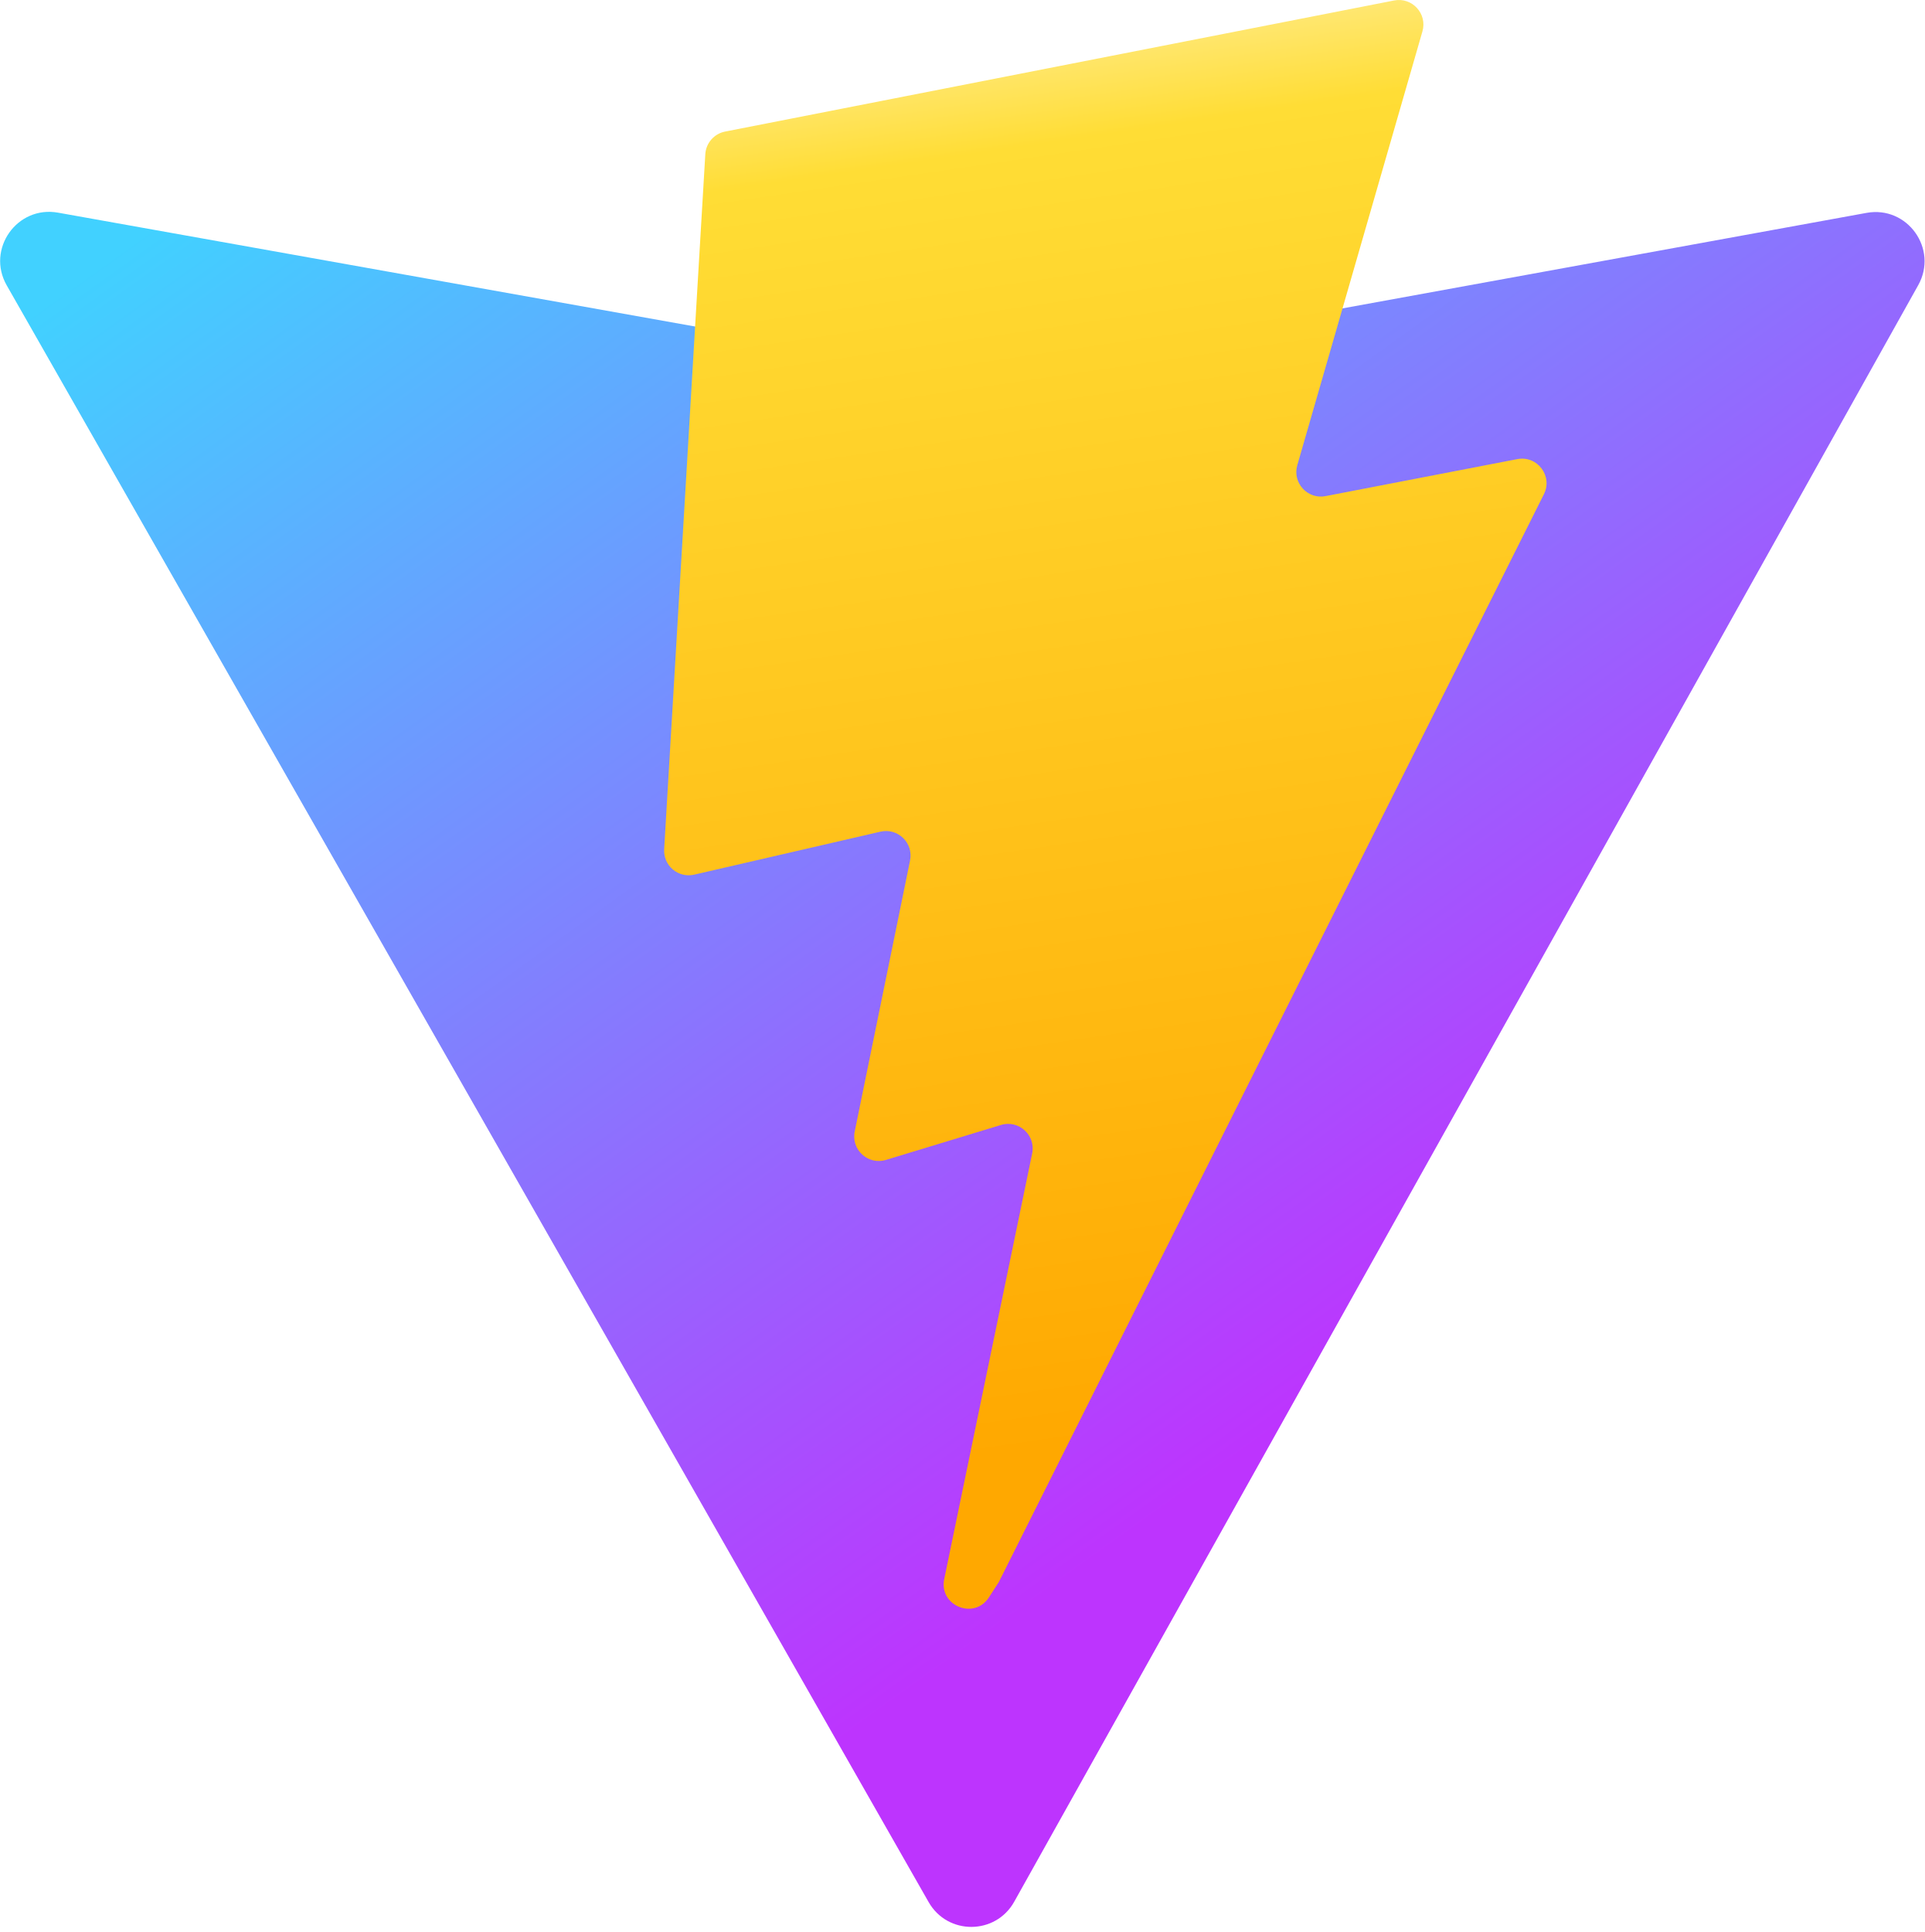
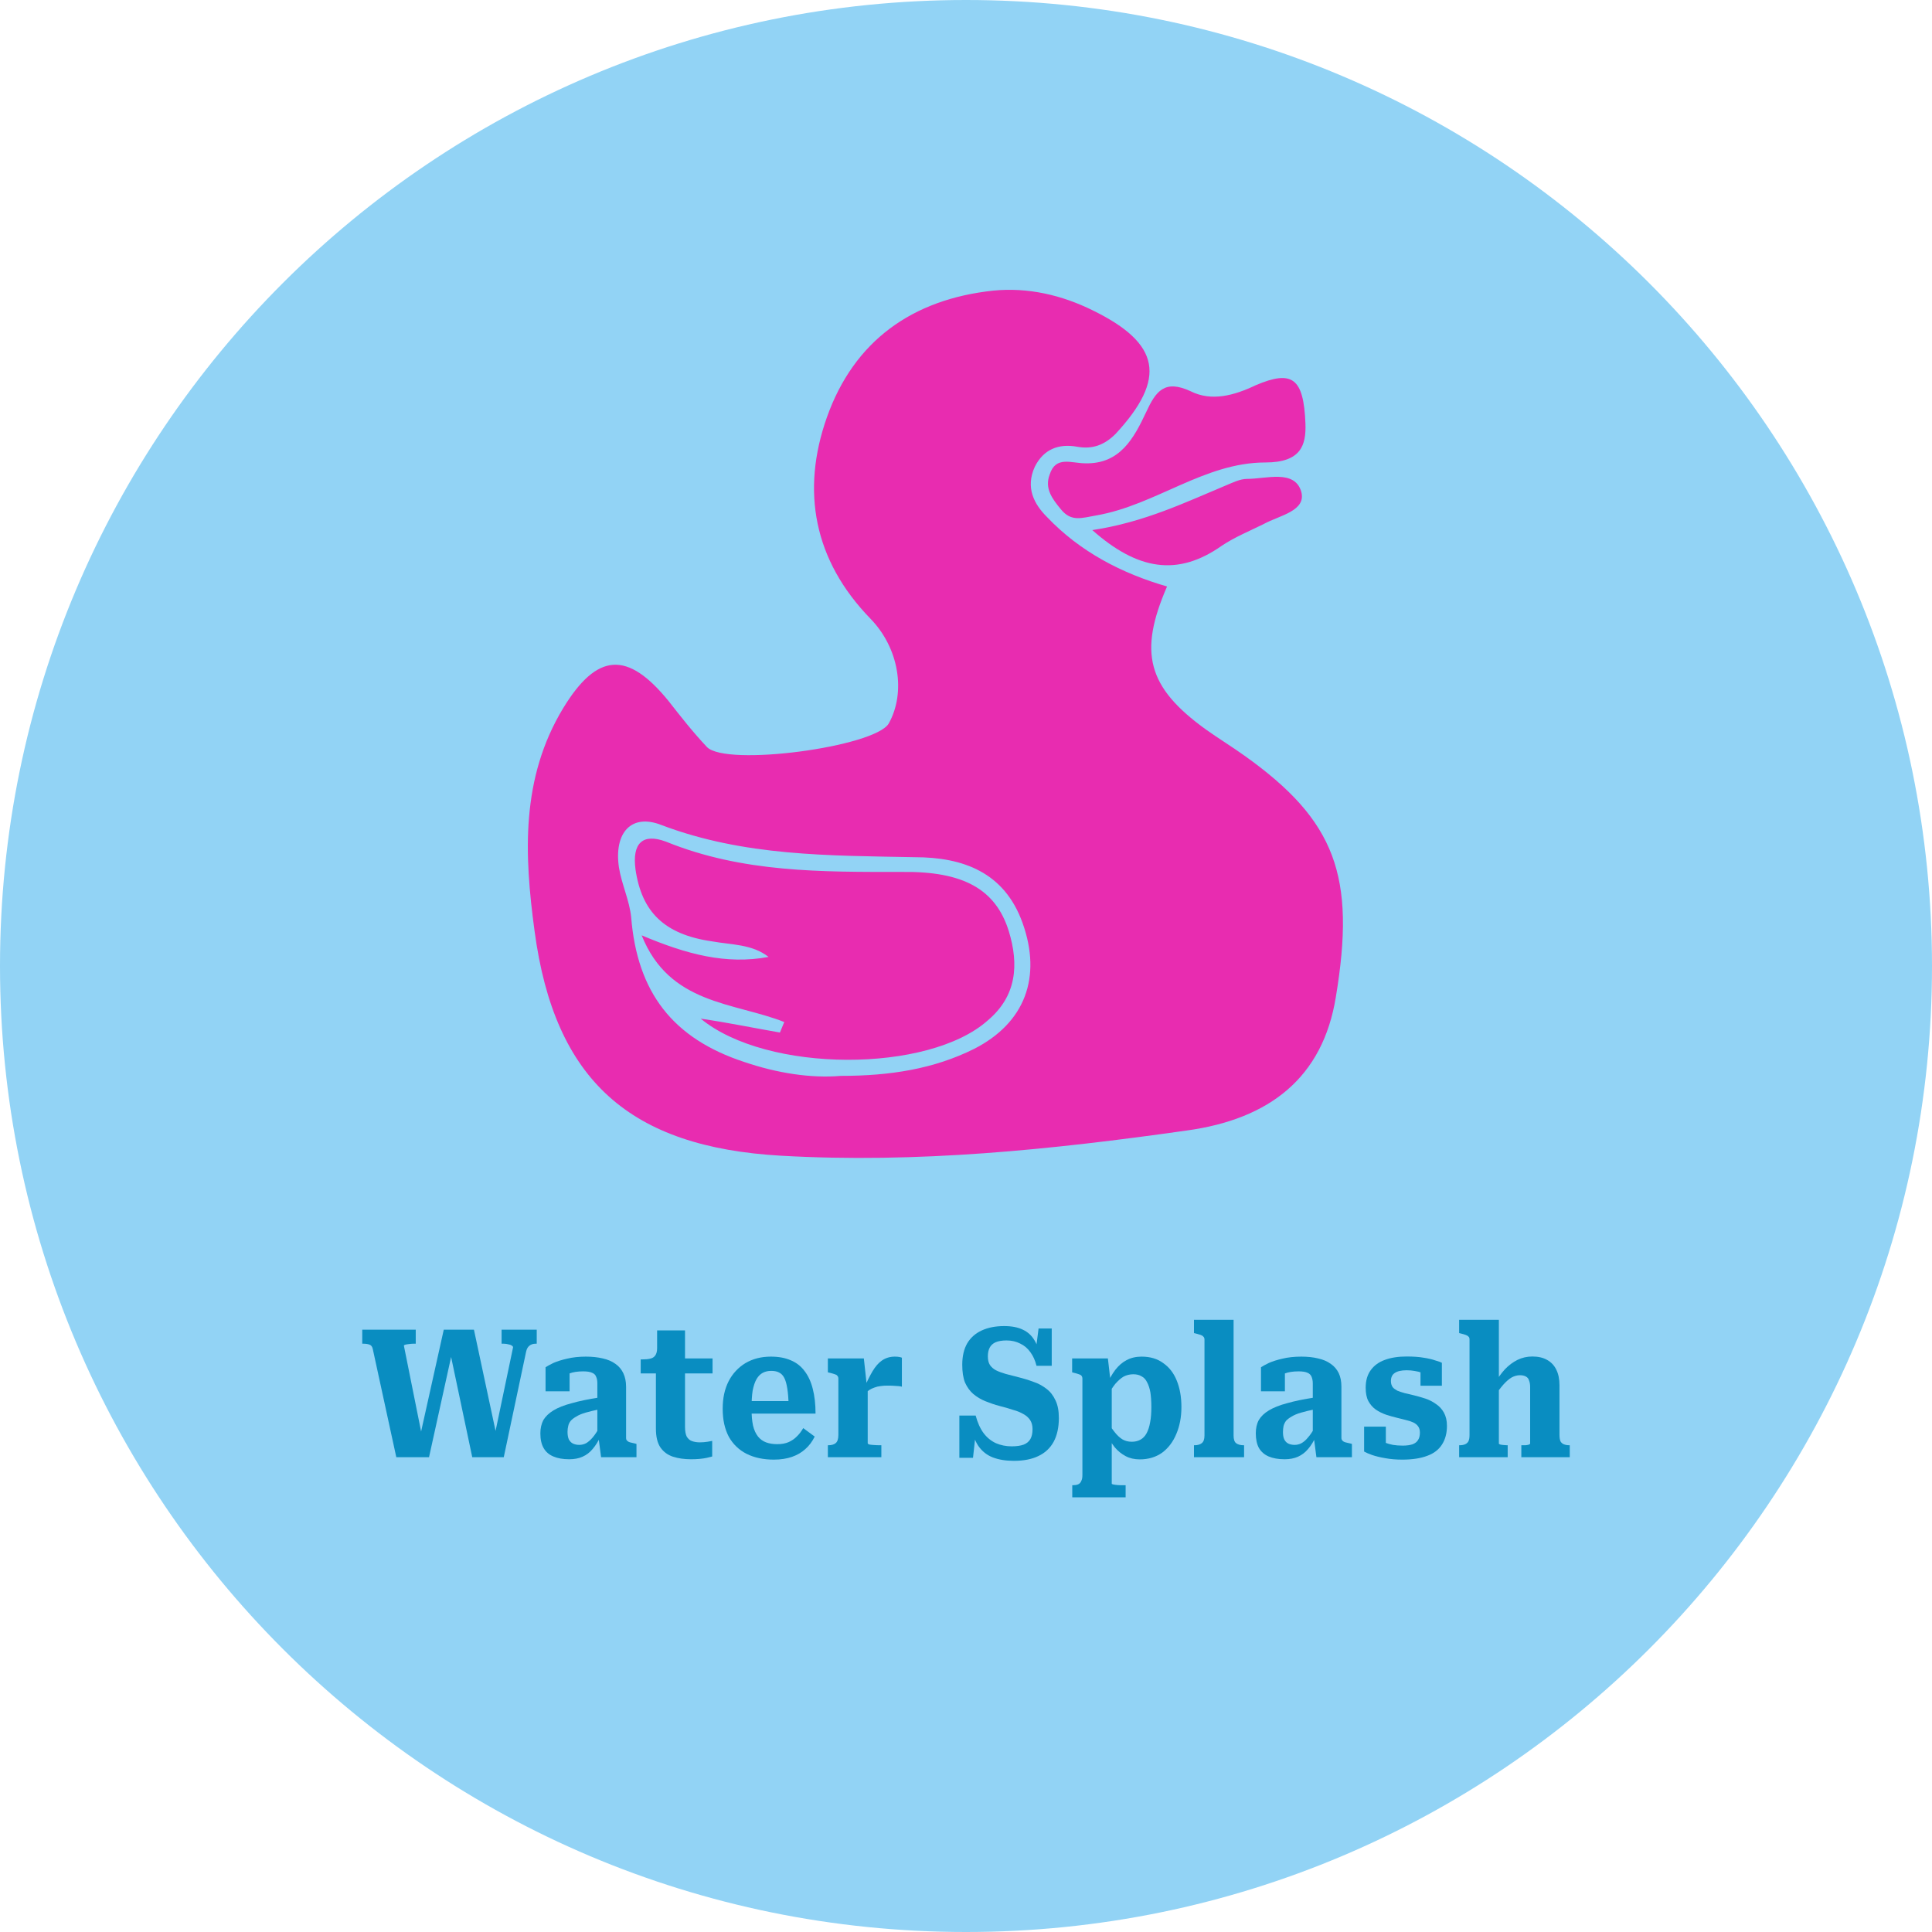
- <svg xmlns="http://www.w3.org/2000/svg" aria-hidden="true" role="img" class="iconify iconify--logos" width="31.88" height="32" preserveAspectRatio="xMidYMid meet" viewBox="0 0 256 257">
-   <defs>
-     <linearGradient id="IconifyId1813088fe1fbc01fb466" x1="-.828%" x2="57.636%" y1="7.652%" y2="78.411%">
-       <stop offset="0%" stop-color="#41D1FF" />
-       <stop offset="100%" stop-color="#BD34FE" />
-     </linearGradient>
-     <linearGradient id="IconifyId1813088fe1fbc01fb467" x1="43.376%" x2="50.316%" y1="2.242%" y2="89.03%">
-       <stop offset="0%" stop-color="#FFEA83" />
-       <stop offset="8.333%" stop-color="#FFDD35" />
-       <stop offset="100%" stop-color="#FFA800" />
-     </linearGradient>
-   </defs>
-   <path fill="url(#IconifyId1813088fe1fbc01fb466)" d="M255.153 37.938L134.897 252.976c-2.483 4.44-8.862 4.466-11.382.048L.875 37.958c-2.746-4.814 1.371-10.646 6.827-9.67l120.385 21.517a6.537 6.537 0 0 0 2.322-.004l117.867-21.483c5.438-.991 9.574 4.796 6.877 9.62Z" />
-   <path fill="url(#IconifyId1813088fe1fbc01fb467)" d="M185.432.063L96.44 17.501a3.268 3.268 0 0 0-2.634 3.014l-5.474 92.456a3.268 3.268 0 0 0 3.997 3.378l24.777-5.718c2.318-.535 4.413 1.507 3.936 3.838l-7.361 36.047c-.495 2.426 1.782 4.5 4.151 3.78l15.304-4.649c2.372-.72 4.652 1.36 4.15 3.788l-11.698 56.621c-.732 3.542 3.979 5.473 5.943 2.437l1.313-2.028l72.516-144.72c1.215-2.423-.88-5.186-3.54-4.672l-25.505 4.922c-2.396.462-4.435-1.77-3.759-4.114l16.646-57.705c.677-2.35-1.37-4.583-3.769-4.113Z" />
+ <svg xmlns="http://www.w3.org/2000/svg" width="16" height="16" viewBox="0 0 16 16" fill="none">
+   <path d="M16 8C16 12.418 12.418 16 8 16C3.582 16 0 12.418 0 8C0 3.582 3.582 0 8 0C12.418 0 16 3.582 16 8Z" fill="#92D3F5" />
+   <path d="M10.306 6.258C10.206 6.186 10.09 6.115 9.989 6.043C9.5 5.691 9.428 5.403 9.665 4.857C9.291 4.749 8.945 4.57 8.671 4.282C8.563 4.174 8.491 4.038 8.57 3.865C8.642 3.722 8.765 3.671 8.923 3.7C9.046 3.722 9.147 3.686 9.24 3.592C9.665 3.132 9.608 2.845 9.053 2.572C8.793 2.443 8.512 2.378 8.224 2.407C7.554 2.479 7.072 2.824 6.848 3.456C6.632 4.067 6.74 4.641 7.208 5.123C7.446 5.367 7.504 5.734 7.36 5.992C7.244 6.186 6.012 6.352 5.854 6.186C5.739 6.064 5.638 5.935 5.537 5.806C5.198 5.389 4.946 5.403 4.665 5.863C4.312 6.445 4.341 7.077 4.427 7.71C4.593 8.953 5.22 9.499 6.466 9.571C7.597 9.636 8.707 9.521 9.824 9.363C10.515 9.269 10.955 8.924 11.063 8.256C11.229 7.257 11.063 6.797 10.306 6.258ZM8.066 8.687C7.734 8.852 7.374 8.91 6.963 8.91C6.718 8.931 6.437 8.888 6.164 8.795C5.573 8.601 5.277 8.22 5.227 7.595C5.213 7.458 5.148 7.322 5.126 7.185C5.083 6.898 5.227 6.733 5.479 6.833C6.164 7.092 6.863 7.085 7.576 7.099C7.972 7.099 8.318 7.221 8.469 7.645C8.628 8.091 8.491 8.471 8.066 8.687ZM8.988 3.837C8.873 3.837 8.743 3.772 8.693 3.93C8.649 4.045 8.714 4.131 8.786 4.218C8.873 4.325 8.959 4.289 9.082 4.268C9.572 4.182 9.975 3.83 10.479 3.83C10.775 3.83 10.818 3.686 10.811 3.506C10.796 3.132 10.703 3.061 10.4 3.19C10.22 3.276 10.033 3.327 9.86 3.24C9.644 3.14 9.572 3.24 9.492 3.413C9.391 3.628 9.276 3.844 8.988 3.837ZM10.328 3.966C10.271 3.966 10.213 3.995 10.162 4.016C9.817 4.16 9.478 4.325 9.046 4.39C9.42 4.721 9.752 4.778 10.119 4.519C10.227 4.447 10.35 4.397 10.465 4.34C10.595 4.268 10.825 4.232 10.775 4.067C10.717 3.887 10.487 3.966 10.328 3.966ZM7.468 7.221C6.805 7.221 6.149 7.228 5.515 6.97C5.321 6.898 5.234 6.984 5.263 7.2C5.314 7.552 5.501 7.739 5.897 7.796C6.056 7.825 6.229 7.818 6.365 7.925C6.012 7.99 5.688 7.904 5.314 7.746C5.544 8.321 6.077 8.299 6.495 8.464L6.459 8.551C6.25 8.515 6.041 8.471 5.803 8.436C6.351 8.888 7.691 8.888 8.181 8.45C8.419 8.249 8.44 7.99 8.354 7.71C8.246 7.365 7.979 7.214 7.468 7.221Z" fill="#E82CB0" />
+   <path d="M3 11.012H3.443V11.128H3.425C3.412 11.128 3.399 11.129 3.387 11.131C3.375 11.132 3.365 11.134 3.356 11.136C3.349 11.138 3.345 11.141 3.345 11.145L3.497 11.903L3.479 11.893L3.675 11.012H3.925L4.114 11.897L4.092 11.908L4.249 11.158C4.249 11.152 4.245 11.147 4.237 11.143C4.231 11.138 4.222 11.135 4.209 11.133C4.198 11.13 4.186 11.128 4.172 11.128H4.154V11.012H4.445V11.128H4.436C4.414 11.128 4.397 11.134 4.384 11.145C4.371 11.155 4.362 11.171 4.357 11.194L4.172 12.068H3.911L3.726 11.191L3.746 11.192L3.553 12.068H3.282L3.087 11.171C3.083 11.152 3.074 11.141 3.061 11.136C3.048 11.131 3.031 11.128 3.01 11.128H3V11.012Z" fill="#098DC1" />
+   <path d="M4.965 11.573V11.671C4.92 11.68 4.881 11.69 4.849 11.699C4.818 11.708 4.792 11.719 4.773 11.731C4.753 11.742 4.738 11.754 4.727 11.766C4.716 11.779 4.709 11.794 4.706 11.809C4.702 11.824 4.7 11.841 4.7 11.859C4.7 11.884 4.704 11.905 4.711 11.921C4.72 11.937 4.731 11.948 4.745 11.955C4.76 11.962 4.777 11.966 4.798 11.966C4.817 11.966 4.836 11.961 4.854 11.952C4.871 11.942 4.889 11.927 4.907 11.906C4.925 11.885 4.944 11.857 4.964 11.821L4.977 11.888C4.956 11.934 4.933 11.971 4.908 12C4.884 12.029 4.856 12.05 4.824 12.064C4.793 12.078 4.756 12.085 4.714 12.085C4.662 12.085 4.618 12.077 4.583 12.062C4.547 12.047 4.52 12.024 4.502 11.992C4.484 11.961 4.475 11.92 4.475 11.87C4.475 11.828 4.484 11.791 4.5 11.76C4.518 11.73 4.546 11.703 4.584 11.68C4.622 11.657 4.672 11.637 4.734 11.621C4.796 11.603 4.873 11.587 4.965 11.573ZM4.978 12.068L4.956 11.9H4.947V11.457C4.947 11.435 4.944 11.417 4.937 11.402C4.932 11.387 4.921 11.376 4.904 11.369C4.887 11.361 4.862 11.357 4.83 11.357C4.783 11.357 4.745 11.363 4.714 11.375C4.684 11.386 4.664 11.398 4.653 11.409C4.646 11.405 4.643 11.4 4.643 11.393C4.643 11.385 4.646 11.377 4.651 11.369C4.657 11.361 4.665 11.355 4.676 11.35C4.687 11.345 4.701 11.342 4.717 11.342V11.522H4.518V11.323C4.533 11.313 4.555 11.301 4.584 11.287C4.614 11.274 4.651 11.262 4.696 11.252C4.741 11.241 4.793 11.235 4.852 11.235C4.904 11.235 4.951 11.24 4.992 11.25C5.033 11.259 5.068 11.274 5.097 11.295C5.126 11.315 5.147 11.341 5.162 11.372C5.177 11.404 5.185 11.441 5.185 11.484V11.908C5.185 11.918 5.187 11.925 5.193 11.931C5.199 11.937 5.207 11.942 5.218 11.945C5.23 11.948 5.245 11.951 5.261 11.955L5.271 11.958V12.068H4.978Z" fill="#098DC1" />
+   <path d="M5.306 11.374V11.258H5.32C5.345 11.258 5.367 11.256 5.384 11.252C5.403 11.248 5.417 11.239 5.426 11.226C5.436 11.213 5.442 11.192 5.442 11.165L5.585 11.25H5.901V11.374H5.306ZM5.673 11.817C5.673 11.852 5.678 11.878 5.687 11.897C5.698 11.915 5.712 11.928 5.729 11.934C5.748 11.941 5.77 11.945 5.795 11.945C5.818 11.945 5.84 11.943 5.859 11.94C5.879 11.936 5.892 11.934 5.898 11.933V12.062C5.887 12.065 5.872 12.069 5.854 12.073C5.836 12.077 5.816 12.08 5.794 12.082C5.771 12.084 5.748 12.085 5.724 12.085C5.668 12.085 5.618 12.078 5.574 12.064C5.531 12.05 5.496 12.025 5.47 11.988C5.444 11.95 5.432 11.898 5.432 11.83V11.277L5.442 11.264V11.018H5.673V11.817Z" fill="#098DC1" />
+   <path d="M6.224 11.665C6.224 11.721 6.228 11.767 6.236 11.805C6.245 11.843 6.259 11.873 6.277 11.896C6.295 11.919 6.318 11.935 6.344 11.945C6.371 11.955 6.402 11.96 6.437 11.96C6.474 11.96 6.505 11.954 6.531 11.943C6.557 11.931 6.58 11.916 6.599 11.896C6.62 11.876 6.637 11.853 6.652 11.827L6.747 11.897C6.727 11.938 6.701 11.973 6.669 12.001C6.638 12.029 6.602 12.05 6.559 12.065C6.516 12.08 6.466 12.088 6.409 12.088C6.323 12.088 6.247 12.072 6.183 12.04C6.12 12.008 6.071 11.961 6.036 11.899C6.002 11.835 5.985 11.758 5.985 11.667C5.985 11.579 6.001 11.504 6.034 11.439C6.067 11.375 6.114 11.325 6.173 11.289C6.234 11.253 6.304 11.235 6.384 11.235C6.448 11.235 6.502 11.245 6.548 11.265C6.594 11.284 6.632 11.313 6.662 11.353C6.693 11.393 6.716 11.442 6.731 11.502C6.746 11.56 6.754 11.629 6.754 11.707H6.154V11.603H6.56L6.531 11.643C6.53 11.584 6.526 11.536 6.52 11.499C6.514 11.461 6.506 11.432 6.495 11.411C6.484 11.39 6.47 11.375 6.451 11.366C6.434 11.357 6.412 11.353 6.387 11.353C6.361 11.353 6.338 11.358 6.317 11.369C6.298 11.379 6.28 11.396 6.266 11.42C6.252 11.444 6.241 11.476 6.233 11.517C6.227 11.556 6.224 11.606 6.224 11.665Z" fill="#098DC1" />
+   <path d="M7.469 11.244V11.484C7.463 11.482 7.453 11.48 7.439 11.479C7.425 11.478 7.41 11.477 7.394 11.476C7.378 11.475 7.363 11.475 7.349 11.475C7.329 11.475 7.31 11.476 7.292 11.479C7.274 11.481 7.257 11.485 7.242 11.491C7.227 11.496 7.212 11.503 7.198 11.512C7.185 11.521 7.172 11.532 7.159 11.546L7.154 11.502C7.179 11.443 7.203 11.395 7.226 11.356C7.25 11.316 7.276 11.286 7.304 11.267C7.334 11.246 7.37 11.235 7.411 11.235C7.426 11.235 7.438 11.236 7.448 11.238C7.459 11.24 7.466 11.242 7.469 11.244ZM6.856 12.068V11.969H6.86C6.886 11.969 6.906 11.963 6.92 11.952C6.935 11.94 6.943 11.918 6.943 11.884V11.417C6.943 11.407 6.94 11.399 6.934 11.393C6.93 11.387 6.922 11.383 6.911 11.38C6.899 11.376 6.886 11.372 6.869 11.368L6.856 11.365V11.25H7.154L7.179 11.479L7.186 11.481V11.951C7.186 11.956 7.19 11.96 7.2 11.963C7.21 11.965 7.223 11.966 7.237 11.967C7.252 11.968 7.267 11.969 7.282 11.969H7.299V12.068H6.856Z" fill="#098DC1" />
+   <path d="M8.378 11.978C8.419 11.978 8.452 11.973 8.477 11.964C8.502 11.954 8.521 11.939 8.533 11.918C8.545 11.897 8.551 11.87 8.551 11.835C8.551 11.805 8.544 11.78 8.531 11.76C8.518 11.741 8.5 11.724 8.476 11.711C8.452 11.697 8.424 11.685 8.39 11.676C8.357 11.665 8.32 11.654 8.279 11.644C8.237 11.633 8.197 11.619 8.16 11.604C8.123 11.589 8.09 11.569 8.061 11.545C8.032 11.52 8.009 11.488 7.992 11.45C7.976 11.41 7.969 11.361 7.969 11.302C7.969 11.231 7.983 11.172 8.01 11.125C8.038 11.078 8.078 11.042 8.131 11.018C8.183 10.994 8.245 10.982 8.316 10.982C8.379 10.982 8.43 10.992 8.471 11.012C8.512 11.031 8.545 11.061 8.569 11.103C8.593 11.144 8.611 11.197 8.622 11.262L8.576 11.198L8.601 11.002H8.71V11.311H8.584C8.573 11.267 8.556 11.229 8.533 11.198C8.51 11.166 8.483 11.143 8.449 11.127C8.416 11.11 8.379 11.101 8.336 11.101C8.299 11.101 8.268 11.106 8.245 11.116C8.223 11.126 8.206 11.141 8.196 11.161C8.186 11.18 8.181 11.204 8.181 11.232C8.181 11.261 8.186 11.285 8.198 11.304C8.21 11.322 8.226 11.336 8.248 11.348C8.27 11.359 8.297 11.369 8.328 11.378C8.359 11.386 8.394 11.395 8.432 11.405C8.477 11.416 8.519 11.429 8.559 11.444C8.599 11.457 8.635 11.477 8.667 11.502C8.699 11.526 8.723 11.558 8.741 11.597C8.76 11.636 8.769 11.684 8.769 11.744C8.769 11.822 8.754 11.888 8.726 11.94C8.697 11.993 8.654 12.033 8.598 12.059C8.544 12.085 8.476 12.098 8.397 12.098C8.331 12.098 8.273 12.089 8.223 12.07C8.173 12.051 8.133 12.019 8.101 11.973C8.071 11.927 8.049 11.863 8.037 11.783L8.083 11.844L8.058 12.073H7.945V11.723H8.08C8.096 11.783 8.118 11.831 8.146 11.869C8.175 11.907 8.209 11.934 8.248 11.952C8.288 11.969 8.331 11.978 8.378 11.978Z" fill="#098DC1" />
+   <path d="M9.322 12.4H8.88V12.3H8.884C8.901 12.3 8.916 12.298 8.928 12.293C8.94 12.288 8.949 12.279 8.954 12.266C8.961 12.254 8.964 12.237 8.964 12.216V11.417C8.964 11.407 8.961 11.399 8.956 11.393C8.951 11.387 8.943 11.383 8.932 11.38C8.921 11.376 8.907 11.372 8.89 11.368L8.879 11.365V11.25H9.175L9.2 11.466L9.207 11.47V12.287C9.207 12.29 9.212 12.292 9.221 12.294C9.231 12.296 9.244 12.298 9.259 12.299C9.274 12.3 9.288 12.3 9.303 12.3H9.322V12.4ZM9.439 12.086C9.395 12.086 9.356 12.077 9.322 12.059C9.288 12.041 9.258 12.017 9.231 11.985C9.205 11.952 9.182 11.913 9.162 11.867L9.164 11.766C9.188 11.803 9.21 11.834 9.231 11.86C9.251 11.886 9.273 11.906 9.295 11.92C9.317 11.933 9.343 11.94 9.373 11.94C9.401 11.94 9.425 11.934 9.446 11.922C9.466 11.911 9.483 11.893 9.496 11.869C9.509 11.844 9.519 11.814 9.525 11.778C9.532 11.743 9.535 11.7 9.535 11.652C9.535 11.605 9.532 11.565 9.527 11.531C9.521 11.498 9.512 11.47 9.5 11.448C9.489 11.425 9.474 11.408 9.454 11.398C9.436 11.387 9.413 11.381 9.386 11.381C9.356 11.381 9.329 11.388 9.306 11.4C9.283 11.413 9.26 11.434 9.236 11.461C9.214 11.489 9.19 11.525 9.164 11.57L9.162 11.475C9.185 11.424 9.209 11.381 9.236 11.345C9.263 11.31 9.295 11.282 9.33 11.264C9.365 11.245 9.407 11.235 9.454 11.235C9.526 11.235 9.586 11.253 9.634 11.289C9.684 11.324 9.721 11.372 9.746 11.435C9.771 11.497 9.784 11.569 9.784 11.652C9.784 11.735 9.77 11.809 9.742 11.875C9.715 11.94 9.676 11.992 9.625 12.03C9.573 12.067 9.511 12.086 9.439 12.086Z" fill="#098DC1" />
+   <path d="M10.216 10.93V11.888C10.216 11.92 10.223 11.941 10.237 11.952C10.252 11.963 10.273 11.969 10.299 11.969H10.303V12.068H9.888V11.969H9.892C9.918 11.969 9.938 11.963 9.952 11.952C9.967 11.941 9.975 11.92 9.975 11.888V11.094C9.975 11.083 9.972 11.075 9.966 11.07C9.962 11.064 9.954 11.059 9.943 11.055C9.931 11.051 9.917 11.047 9.901 11.043L9.888 11.04V10.93H10.216Z" fill="#098DC1" />
+   <path d="M10.89 11.573V11.671C10.844 11.68 10.806 11.69 10.774 11.699C10.742 11.708 10.717 11.719 10.697 11.731C10.678 11.742 10.662 11.754 10.651 11.766C10.641 11.779 10.634 11.794 10.63 11.809C10.627 11.824 10.625 11.841 10.625 11.859C10.625 11.884 10.628 11.905 10.636 11.921C10.644 11.937 10.655 11.948 10.669 11.955C10.684 11.962 10.702 11.966 10.722 11.966C10.742 11.966 10.761 11.961 10.778 11.952C10.796 11.942 10.814 11.927 10.831 11.906C10.85 11.885 10.869 11.857 10.889 11.821L10.901 11.888C10.881 11.934 10.858 11.971 10.833 12C10.809 12.029 10.78 12.05 10.749 12.064C10.717 12.078 10.681 12.085 10.639 12.085C10.586 12.085 10.543 12.077 10.507 12.062C10.472 12.047 10.445 12.024 10.426 11.992C10.409 11.961 10.4 11.92 10.4 11.87C10.4 11.828 10.408 11.791 10.425 11.76C10.443 11.73 10.47 11.703 10.509 11.68C10.547 11.657 10.597 11.637 10.658 11.621C10.72 11.603 10.798 11.587 10.89 11.573ZM10.902 12.068L10.88 11.9H10.872V11.457C10.872 11.435 10.868 11.417 10.862 11.402C10.856 11.387 10.845 11.376 10.829 11.369C10.812 11.361 10.787 11.357 10.755 11.357C10.708 11.357 10.669 11.363 10.639 11.375C10.609 11.386 10.588 11.398 10.577 11.409C10.571 11.405 10.567 11.4 10.567 11.393C10.567 11.385 10.57 11.377 10.576 11.369C10.581 11.361 10.59 11.355 10.601 11.35C10.612 11.345 10.626 11.342 10.641 11.342V11.522H10.443V11.323C10.458 11.313 10.48 11.301 10.509 11.287C10.539 11.274 10.576 11.262 10.62 11.252C10.665 11.241 10.717 11.235 10.777 11.235C10.829 11.235 10.876 11.24 10.916 11.25C10.957 11.259 10.992 11.274 11.021 11.295C11.05 11.315 11.072 11.341 11.087 11.372C11.102 11.404 11.109 11.441 11.109 11.484V11.908C11.109 11.918 11.112 11.925 11.118 11.931C11.123 11.937 11.132 11.942 11.143 11.945C11.155 11.948 11.169 11.951 11.186 11.955L11.196 11.958V12.068H10.902Z" fill="#098DC1" />
+   <path d="M11.759 11.864C11.759 11.843 11.754 11.825 11.744 11.812C11.735 11.799 11.721 11.788 11.704 11.78C11.686 11.772 11.666 11.765 11.643 11.76C11.622 11.755 11.599 11.748 11.575 11.743C11.542 11.735 11.51 11.726 11.479 11.716C11.448 11.705 11.419 11.691 11.393 11.673C11.368 11.655 11.348 11.632 11.332 11.603C11.317 11.574 11.31 11.537 11.31 11.493C11.31 11.433 11.324 11.385 11.352 11.347C11.38 11.308 11.419 11.28 11.469 11.262C11.52 11.243 11.58 11.234 11.649 11.234C11.704 11.234 11.751 11.237 11.79 11.244C11.83 11.25 11.863 11.258 11.888 11.267C11.914 11.274 11.932 11.281 11.941 11.286V11.476H11.764V11.328C11.777 11.327 11.788 11.328 11.796 11.331C11.804 11.334 11.81 11.338 11.812 11.345C11.815 11.351 11.817 11.358 11.817 11.366C11.818 11.373 11.818 11.381 11.817 11.39C11.805 11.381 11.79 11.374 11.773 11.368C11.757 11.362 11.738 11.357 11.717 11.354C11.697 11.35 11.674 11.348 11.649 11.348C11.604 11.348 11.571 11.356 11.55 11.371C11.529 11.385 11.519 11.407 11.519 11.438C11.519 11.457 11.524 11.474 11.533 11.487C11.542 11.499 11.556 11.508 11.572 11.517C11.59 11.524 11.61 11.531 11.632 11.537C11.656 11.543 11.681 11.549 11.708 11.555C11.74 11.563 11.773 11.572 11.806 11.583C11.838 11.594 11.867 11.609 11.893 11.628C11.92 11.646 11.942 11.67 11.958 11.699C11.974 11.728 11.983 11.764 11.983 11.808C11.983 11.87 11.969 11.921 11.942 11.963C11.916 12.004 11.876 12.036 11.821 12.056C11.766 12.077 11.697 12.088 11.614 12.088C11.562 12.088 11.514 12.084 11.472 12.076C11.43 12.069 11.394 12.06 11.364 12.05C11.335 12.04 11.313 12.03 11.297 12.021V11.815H11.477V12.01C11.46 12.004 11.446 11.997 11.435 11.988C11.425 11.979 11.418 11.97 11.414 11.961C11.412 11.951 11.411 11.943 11.413 11.937C11.415 11.931 11.419 11.927 11.426 11.927C11.438 11.934 11.453 11.941 11.472 11.948C11.49 11.955 11.512 11.961 11.536 11.966C11.56 11.97 11.587 11.972 11.617 11.972C11.65 11.972 11.677 11.968 11.698 11.961C11.719 11.953 11.735 11.941 11.744 11.925C11.754 11.91 11.759 11.889 11.759 11.864Z" fill="#098DC1" />
+   <path d="M12.413 10.93V11.955C12.413 11.958 12.417 11.961 12.425 11.963C12.432 11.965 12.441 11.966 12.451 11.967C12.461 11.968 12.471 11.969 12.479 11.969H12.486V12.068H12.084V11.969H12.088C12.106 11.969 12.121 11.966 12.133 11.961C12.145 11.956 12.154 11.948 12.161 11.936C12.167 11.923 12.17 11.906 12.17 11.884V11.094C12.17 11.083 12.168 11.075 12.162 11.07C12.157 11.064 12.149 11.059 12.138 11.055C12.127 11.051 12.113 11.047 12.096 11.043L12.084 11.04V10.93H12.413ZM13 12.068H12.599V11.969H12.603C12.613 11.969 12.623 11.969 12.633 11.969C12.644 11.968 12.653 11.966 12.661 11.964C12.668 11.961 12.672 11.958 12.672 11.955V11.487C12.672 11.465 12.669 11.447 12.663 11.433C12.659 11.418 12.65 11.407 12.637 11.4C12.625 11.393 12.608 11.389 12.588 11.389C12.565 11.389 12.541 11.395 12.518 11.408C12.496 11.421 12.473 11.441 12.45 11.467C12.427 11.493 12.402 11.526 12.377 11.567L12.381 11.457C12.404 11.413 12.431 11.375 12.462 11.341C12.494 11.307 12.529 11.281 12.567 11.262C12.606 11.243 12.647 11.234 12.69 11.234C12.738 11.234 12.779 11.243 12.812 11.262C12.845 11.28 12.871 11.307 12.888 11.342C12.906 11.377 12.915 11.421 12.915 11.473V11.884C12.915 11.906 12.918 11.923 12.923 11.936C12.93 11.948 12.939 11.956 12.951 11.961C12.964 11.966 12.979 11.969 12.996 11.969H13V12.068Z" fill="#098DC1" />
</svg>
